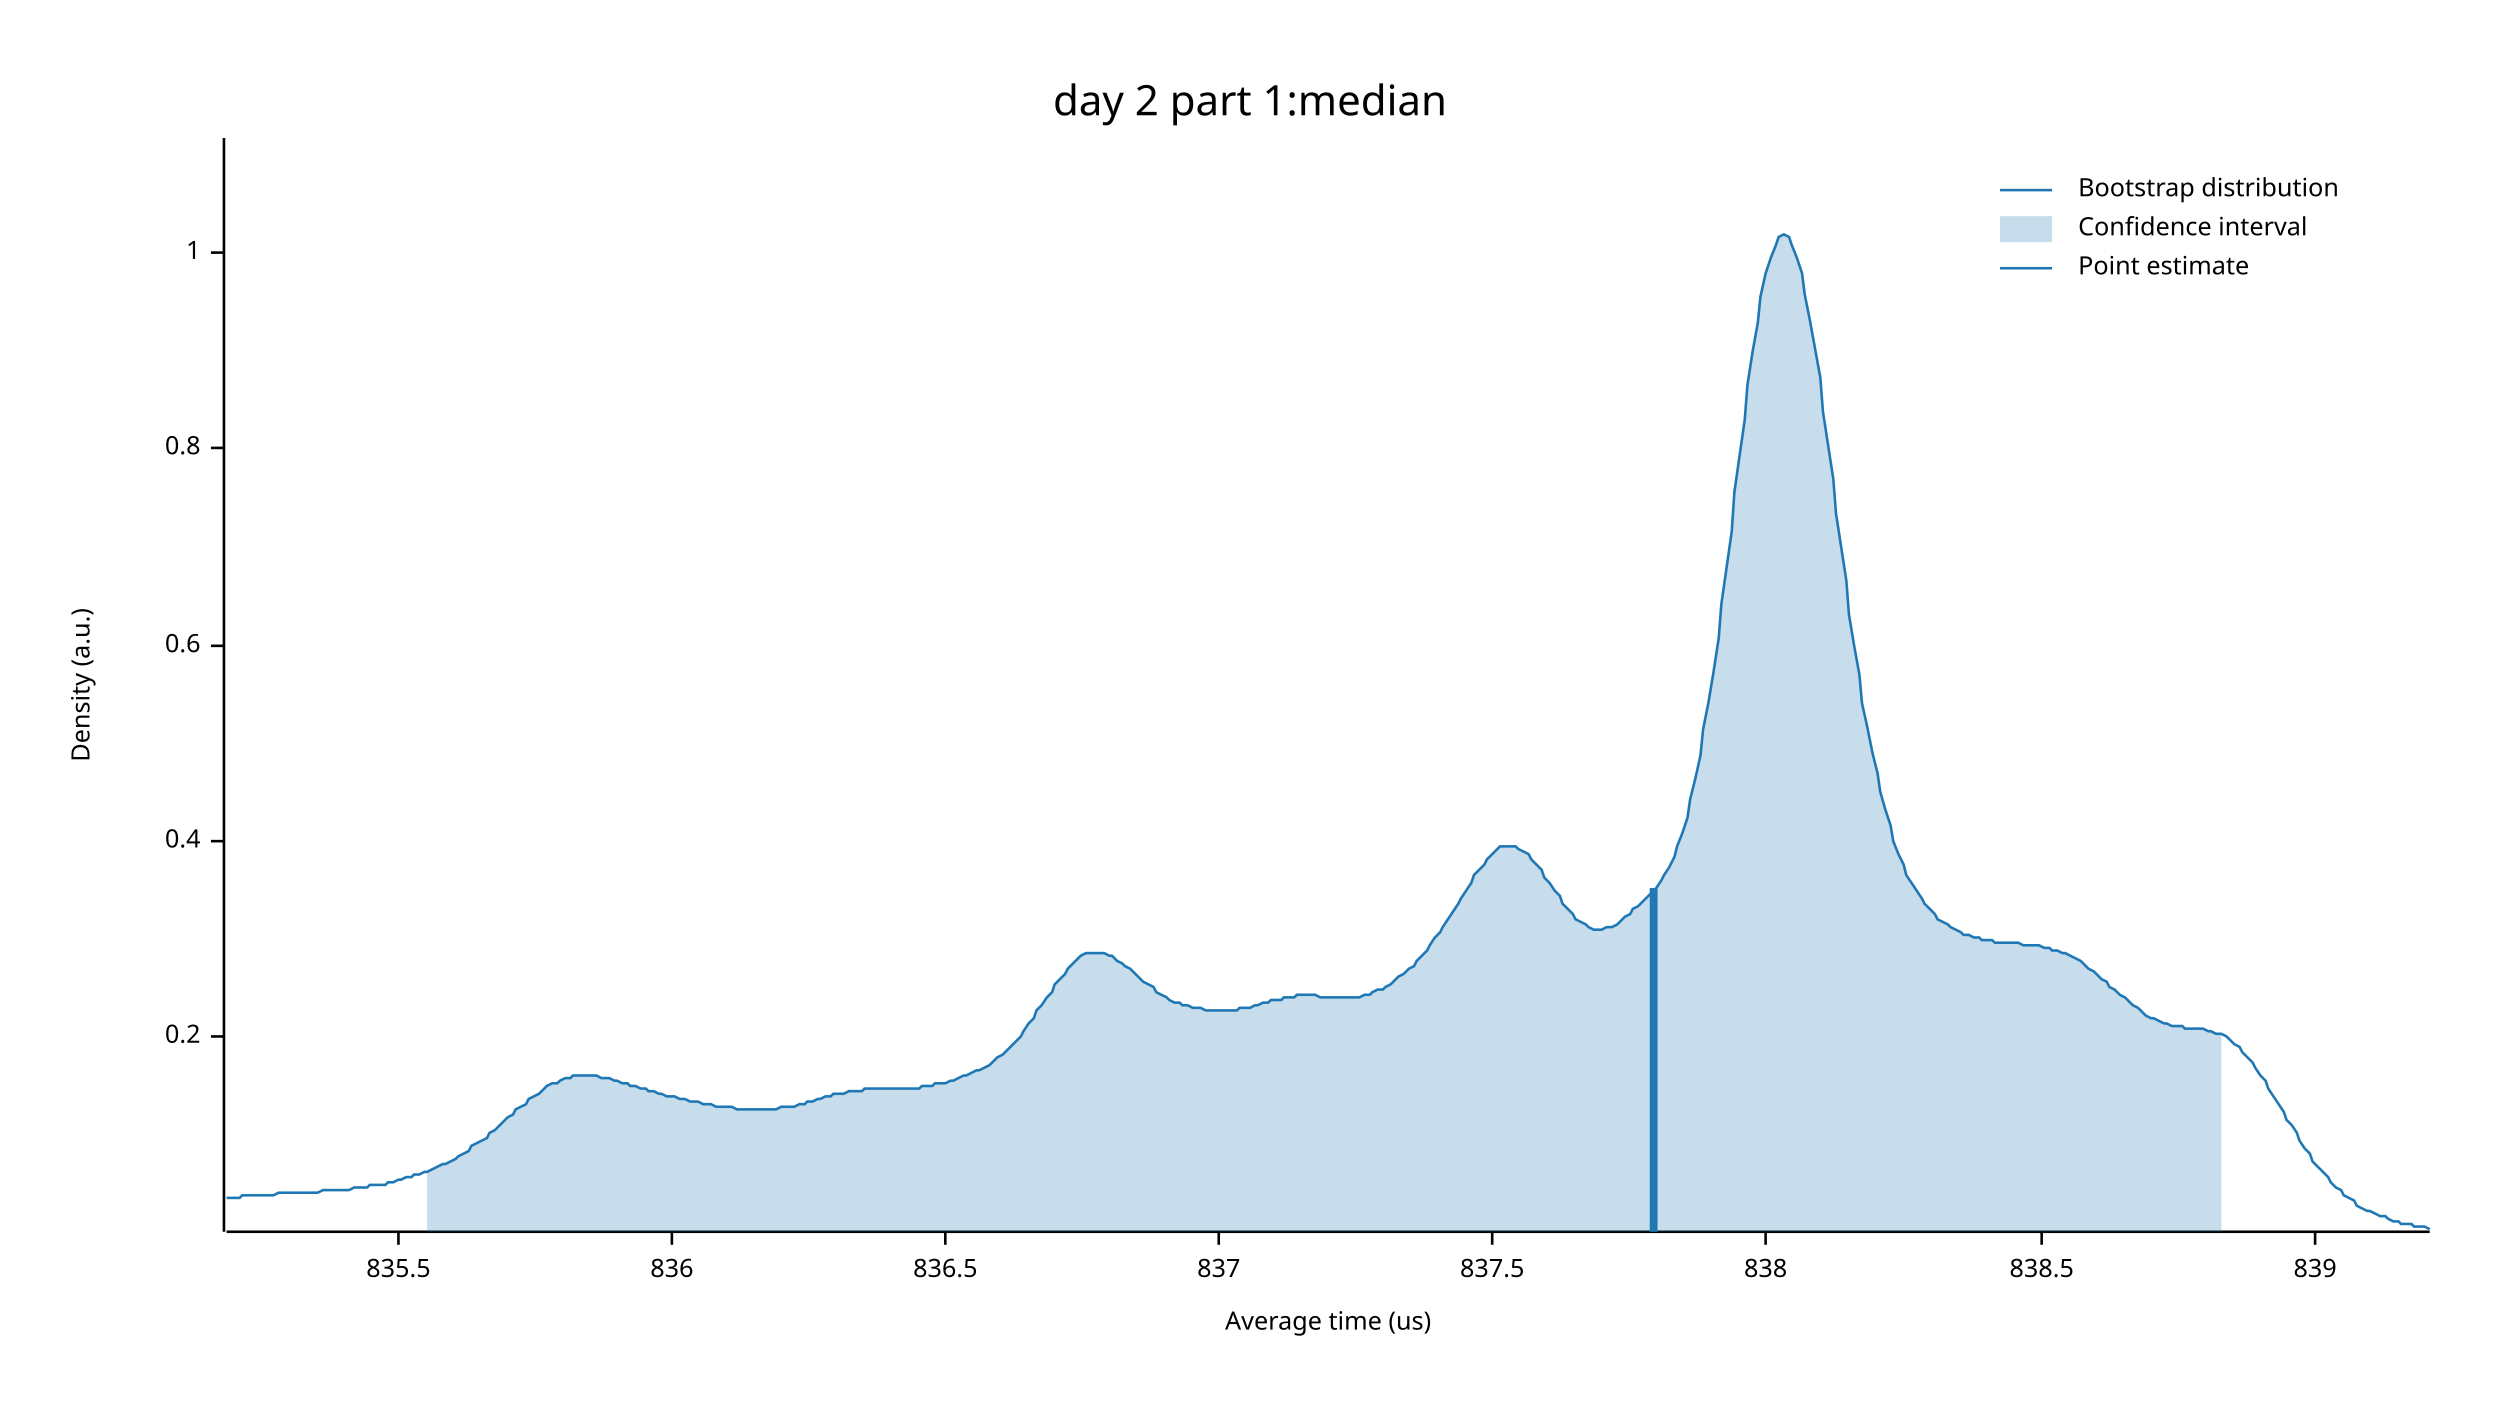
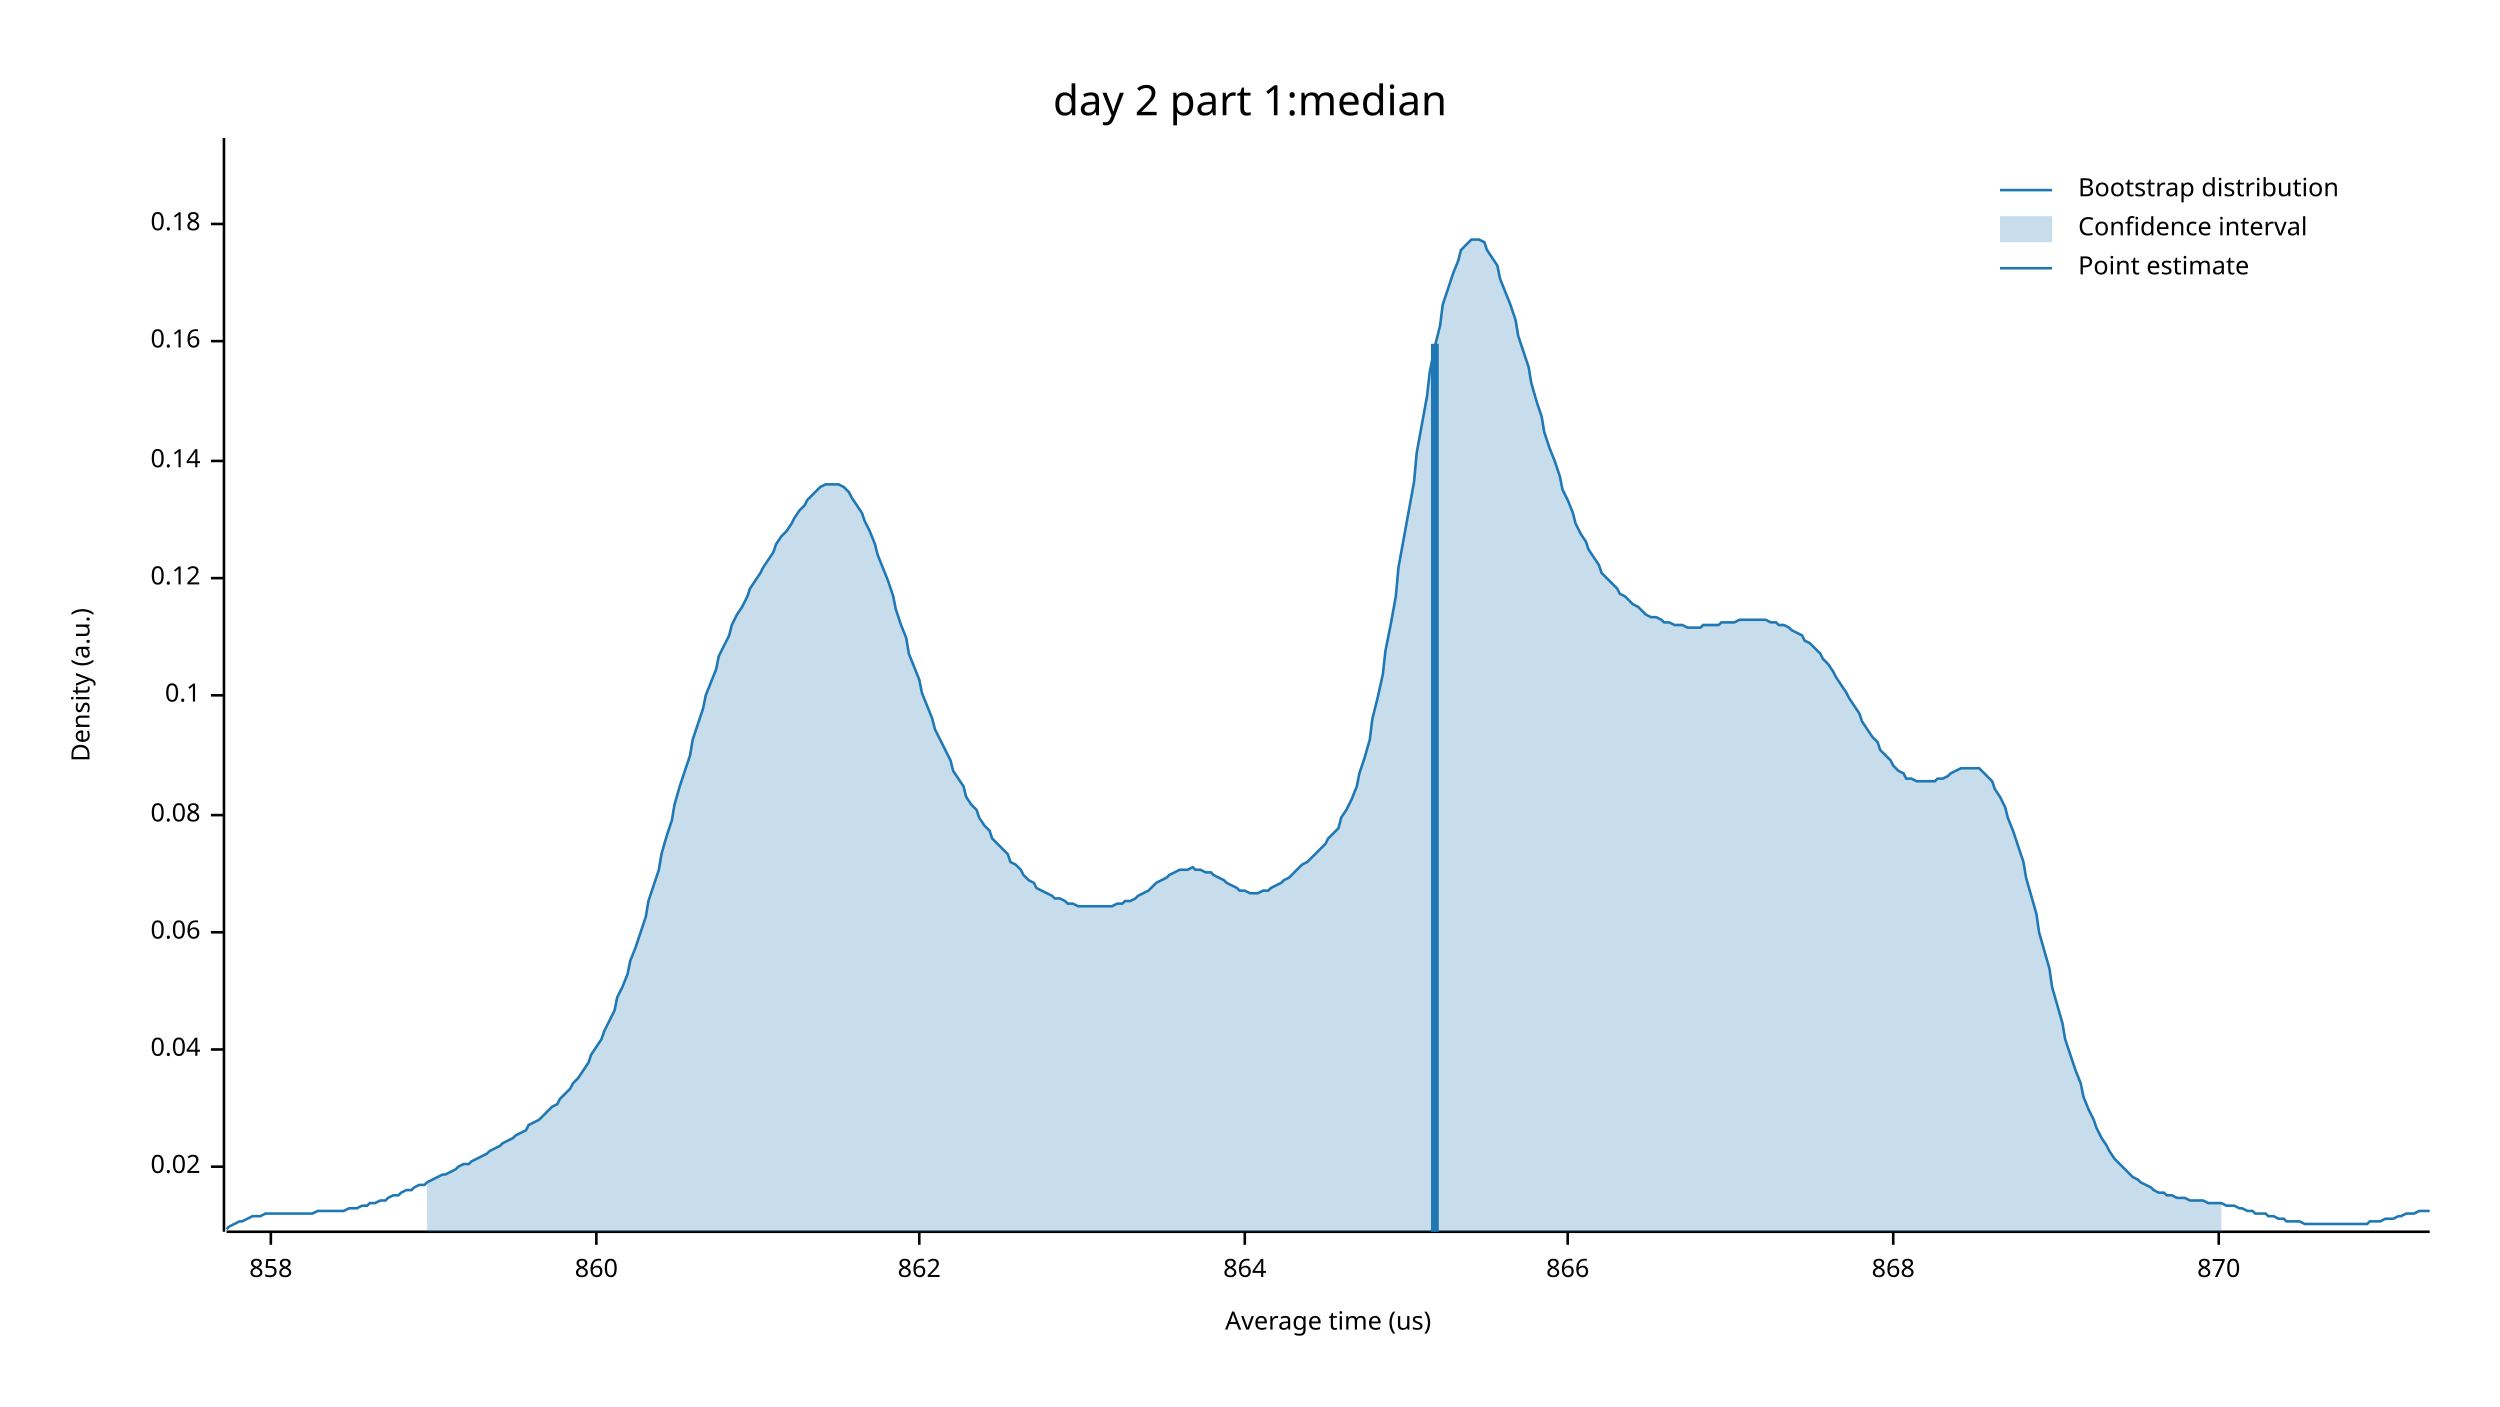
<svg xmlns="http://www.w3.org/2000/svg" width="960" height="540" viewBox="0 0 960 540">
  <text x="480" y="32" dy="0.76em" text-anchor="middle" font-family="sans-serif" font-size="16.129" opacity="1" fill="#000000">
day 2 part 1:median
</text>
  <text x="27" y="263" dy="0.76em" text-anchor="middle" font-family="sans-serif" font-size="9.677" opacity="1" fill="#000000" transform="rotate(270, 27, 263)">
Density (a.u.)
</text>
  <text x="510" y="513" dy="-0.5ex" text-anchor="middle" font-family="sans-serif" font-size="9.677" opacity="1" fill="#000000">
Average time (us)
</text>
  <polyline fill="none" opacity="1" stroke="#000000" stroke-width="1" points="86,53 86,473 " />
-   <text x="77" y="398" dy="0.5ex" text-anchor="end" font-family="sans-serif" font-size="9.677" opacity="1" fill="#000000">
- 0.2
+   <text x="77" y="448" dy="0.5ex" text-anchor="end" font-family="sans-serif" font-size="9.677" opacity="1" fill="#000000">
+ 0.02
</text>
-   <polyline fill="none" opacity="1" stroke="#000000" stroke-width="1" points="81,398 86,398 " />
-   <text x="77" y="323" dy="0.5ex" text-anchor="end" font-family="sans-serif" font-size="9.677" opacity="1" fill="#000000">
- 0.4
+   <polyline fill="none" opacity="1" stroke="#000000" stroke-width="1" points="81,448 86,448 " />
+   <text x="77" y="403" dy="0.5ex" text-anchor="end" font-family="sans-serif" font-size="9.677" opacity="1" fill="#000000">
+ 0.04
</text>
-   <polyline fill="none" opacity="1" stroke="#000000" stroke-width="1" points="81,323 86,323 " />
-   <text x="77" y="248" dy="0.5ex" text-anchor="end" font-family="sans-serif" font-size="9.677" opacity="1" fill="#000000">
- 0.6
+   <polyline fill="none" opacity="1" stroke="#000000" stroke-width="1" points="81,403 86,403 " />
+   <text x="77" y="358" dy="0.5ex" text-anchor="end" font-family="sans-serif" font-size="9.677" opacity="1" fill="#000000">
+ 0.06
</text>
-   <polyline fill="none" opacity="1" stroke="#000000" stroke-width="1" points="81,248 86,248 " />
-   <text x="77" y="172" dy="0.5ex" text-anchor="end" font-family="sans-serif" font-size="9.677" opacity="1" fill="#000000">
- 0.8
+   <polyline fill="none" opacity="1" stroke="#000000" stroke-width="1" points="81,358 86,358 " />
+   <text x="77" y="313" dy="0.5ex" text-anchor="end" font-family="sans-serif" font-size="9.677" opacity="1" fill="#000000">
+ 0.08
</text>
-   <polyline fill="none" opacity="1" stroke="#000000" stroke-width="1" points="81,172 86,172 " />
-   <text x="77" y="97" dy="0.5ex" text-anchor="end" font-family="sans-serif" font-size="9.677" opacity="1" fill="#000000">
- 1
+   <polyline fill="none" opacity="1" stroke="#000000" stroke-width="1" points="81,313 86,313 " />
+   <text x="77" y="267" dy="0.5ex" text-anchor="end" font-family="sans-serif" font-size="9.677" opacity="1" fill="#000000">
+ 0.1
</text>
-   <polyline fill="none" opacity="1" stroke="#000000" stroke-width="1" points="81,97 86,97 " />
+   <polyline fill="none" opacity="1" stroke="#000000" stroke-width="1" points="81,267 86,267 " />
+   <text x="77" y="222" dy="0.5ex" text-anchor="end" font-family="sans-serif" font-size="9.677" opacity="1" fill="#000000">
+ 0.12
+ </text>
+   <polyline fill="none" opacity="1" stroke="#000000" stroke-width="1" points="81,222 86,222 " />
+   <text x="77" y="177" dy="0.5ex" text-anchor="end" font-family="sans-serif" font-size="9.677" opacity="1" fill="#000000">
+ 0.14
+ </text>
+   <polyline fill="none" opacity="1" stroke="#000000" stroke-width="1" points="81,177 86,177 " />
+   <text x="77" y="131" dy="0.5ex" text-anchor="end" font-family="sans-serif" font-size="9.677" opacity="1" fill="#000000">
+ 0.16
+ </text>
+   <polyline fill="none" opacity="1" stroke="#000000" stroke-width="1" points="81,131 86,131 " />
+   <text x="77" y="86" dy="0.5ex" text-anchor="end" font-family="sans-serif" font-size="9.677" opacity="1" fill="#000000">
+ 0.18
+ </text>
+   <polyline fill="none" opacity="1" stroke="#000000" stroke-width="1" points="81,86 86,86 " />
  <polyline fill="none" opacity="1" stroke="#000000" stroke-width="1" points="87,473 933,473 " />
-   <text x="153" y="483" dy="0.76em" text-anchor="middle" font-family="sans-serif" font-size="9.677" opacity="1" fill="#000000">
- 835.5
+   <text x="104" y="483" dy="0.76em" text-anchor="middle" font-family="sans-serif" font-size="9.677" opacity="1" fill="#000000">
+ 858
</text>
-   <polyline fill="none" opacity="1" stroke="#000000" stroke-width="1" points="153,473 153,478 " />
-   <text x="258" y="483" dy="0.76em" text-anchor="middle" font-family="sans-serif" font-size="9.677" opacity="1" fill="#000000">
- 836
+   <polyline fill="none" opacity="1" stroke="#000000" stroke-width="1" points="104,473 104,478 " />
+   <text x="229" y="483" dy="0.76em" text-anchor="middle" font-family="sans-serif" font-size="9.677" opacity="1" fill="#000000">
+ 860
</text>
-   <polyline fill="none" opacity="1" stroke="#000000" stroke-width="1" points="258,473 258,478 " />
-   <text x="363" y="483" dy="0.76em" text-anchor="middle" font-family="sans-serif" font-size="9.677" opacity="1" fill="#000000">
- 836.5
+   <polyline fill="none" opacity="1" stroke="#000000" stroke-width="1" points="229,473 229,478 " />
+   <text x="353" y="483" dy="0.76em" text-anchor="middle" font-family="sans-serif" font-size="9.677" opacity="1" fill="#000000">
+ 862
</text>
-   <polyline fill="none" opacity="1" stroke="#000000" stroke-width="1" points="363,473 363,478 " />
-   <text x="468" y="483" dy="0.76em" text-anchor="middle" font-family="sans-serif" font-size="9.677" opacity="1" fill="#000000">
- 837
+   <polyline fill="none" opacity="1" stroke="#000000" stroke-width="1" points="353,473 353,478 " />
+   <text x="478" y="483" dy="0.76em" text-anchor="middle" font-family="sans-serif" font-size="9.677" opacity="1" fill="#000000">
+ 864
</text>
-   <polyline fill="none" opacity="1" stroke="#000000" stroke-width="1" points="468,473 468,478 " />
-   <text x="573" y="483" dy="0.76em" text-anchor="middle" font-family="sans-serif" font-size="9.677" opacity="1" fill="#000000">
- 837.5
+   <polyline fill="none" opacity="1" stroke="#000000" stroke-width="1" points="478,473 478,478 " />
+   <text x="602" y="483" dy="0.76em" text-anchor="middle" font-family="sans-serif" font-size="9.677" opacity="1" fill="#000000">
+ 866
</text>
-   <polyline fill="none" opacity="1" stroke="#000000" stroke-width="1" points="573,473 573,478 " />
-   <text x="678" y="483" dy="0.76em" text-anchor="middle" font-family="sans-serif" font-size="9.677" opacity="1" fill="#000000">
- 838
+   <polyline fill="none" opacity="1" stroke="#000000" stroke-width="1" points="602,473 602,478 " />
+   <text x="727" y="483" dy="0.76em" text-anchor="middle" font-family="sans-serif" font-size="9.677" opacity="1" fill="#000000">
+ 868
</text>
-   <polyline fill="none" opacity="1" stroke="#000000" stroke-width="1" points="678,473 678,478 " />
-   <text x="784" y="483" dy="0.76em" text-anchor="middle" font-family="sans-serif" font-size="9.677" opacity="1" fill="#000000">
- 838.5
+   <polyline fill="none" opacity="1" stroke="#000000" stroke-width="1" points="727,473 727,478 " />
+   <text x="852" y="483" dy="0.76em" text-anchor="middle" font-family="sans-serif" font-size="9.677" opacity="1" fill="#000000">
+ 870
</text>
-   <polyline fill="none" opacity="1" stroke="#000000" stroke-width="1" points="784,473 784,478 " />
-   <text x="889" y="483" dy="0.76em" text-anchor="middle" font-family="sans-serif" font-size="9.677" opacity="1" fill="#000000">
- 839
- </text>
-   <polyline fill="none" opacity="1" stroke="#000000" stroke-width="1" points="889,473 889,478 " />
-   <polyline fill="none" opacity="1" stroke="#1F78B4" stroke-width="1" points="87,460 88,460 90,460 92,460 93,459 95,459 97,459 98,459 100,459 102,459 103,459 105,459 107,458 109,458 110,458 112,458 114,458 115,458 117,458 119,458 120,458 122,458 124,457 125,457 127,457 129,457 131,457 132,457 134,457 136,456 137,456 139,456 141,456 142,455 144,455 146,455 148,455 149,454 151,454 153,453 154,453 156,452 158,452 159,451 161,451 163,450 164,450 166,449 168,448 170,447 171,447 173,446 175,445 176,444 178,443 180,442 181,440 183,439 185,438 187,437 188,435 190,434 192,432 193,431 195,429 197,428 198,426 200,425 202,424 203,422 205,421 207,420 209,418 210,417 212,416 214,416 215,415 217,414 219,414 220,413 222,413 224,413 226,413 227,413 229,413 231,414 232,414 234,414 236,415 237,415 239,416 241,416 242,417 244,417 246,418 248,418 249,419 251,419 253,420 254,420 256,421 258,421 259,421 261,422 263,422 265,423 266,423 268,423 270,424 271,424 273,424 275,425 276,425 278,425 280,425 281,425 283,426 285,426 287,426 288,426 290,426 292,426 293,426 295,426 297,426 298,426 300,425 302,425 304,425 305,425 307,424 309,424 310,423 312,423 314,422 315,422 317,421 319,421 320,420 322,420 324,420 326,419 327,419 329,419 331,419 332,418 334,418 336,418 337,418 339,418 341,418 343,418 344,418 346,418 348,418 349,418 351,418 353,418 354,417 356,417 358,417 359,416 361,416 363,416 365,415 366,415 368,414 370,413 371,413 373,412 375,411 376,411 378,410 380,409 381,408 383,406 385,405 387,403 388,402 390,400 392,398 393,396 395,393 397,391 398,388 400,386 402,383 404,381 405,378 407,376 409,374 410,372 412,370 414,368 415,367 417,366 419,366 420,366 422,366 424,366 426,367 427,367 429,369 431,370 432,371 434,372 436,374 437,375 439,377 441,378 443,379 444,381 446,382 448,383 449,384 451,385 453,385 454,386 456,386 458,387 459,387 461,387 463,388 465,388 466,388 468,388 470,388 471,388 473,388 475,388 476,387 478,387 480,387 482,386 483,386 485,385 487,385 488,384 490,384 492,384 493,383 495,383 497,383 498,382 500,382 502,382 504,382 505,382 507,383 509,383 510,383 512,383 514,383 515,383 517,383 519,383 521,383 522,383 524,382 526,382 527,381 529,380 531,380 532,379 534,378 536,376 537,375 539,374 541,372 543,371 544,369 546,367 548,365 549,363 551,360 553,358 554,356 556,353 558,350 560,347 561,345 563,342 565,339 566,336 568,334 570,332 571,330 573,328 575,326 576,325 578,325 580,325 582,325 583,326 585,327 587,328 588,330 590,332 592,334 593,337 595,339 597,342 599,344 600,347 602,349 604,351 605,353 607,354 609,355 610,356 612,357 614,357 615,357 617,356 619,356 621,355 622,354 624,352 626,351 627,349 629,348 631,346 632,345 634,343 636,341 638,338 639,336 641,333 643,329 644,325 646,320 648,314 649,307 651,299 653,290 654,280 656,270 658,258 660,245 661,232 663,218 665,204 666,189 668,175 670,161 671,148 673,135 675,124 676,114 678,105 680,99 682,94 683,91 685,90 687,91 688,94 690,99 692,105 693,113 695,123 697,134 699,145 700,158 702,171 704,184 705,197 707,210 709,223 710,236 712,248 714,259 715,270 717,279 719,289 721,297 722,304 724,311 726,317 727,323 729,328 731,332 732,336 734,339 736,342 738,345 739,347 741,349 743,351 744,353 746,354 748,355 749,356 751,357 753,358 754,359 756,359 758,360 760,360 761,361 763,361 765,361 766,362 768,362 770,362 771,362 773,362 775,362 777,363 778,363 780,363 782,363 783,363 785,364 787,364 788,365 790,365 792,366 793,366 795,367 797,368 799,369 800,370 802,372 804,373 805,374 807,376 809,377 810,379 812,380 814,382 816,383 817,384 819,386 821,387 822,388 824,390 826,391 827,391 829,392 831,393 832,393 834,394 836,394 838,394 839,395 841,395 843,395 844,395 846,395 848,396 849,396 851,397 853,397 855,398 856,399 858,401 860,402 861,404 863,406 865,408 866,410 868,413 870,415 871,418 873,421 875,424 877,427 878,430 880,432 882,435 883,438 885,441 887,443 888,446 890,448 892,450 894,452 895,454 897,456 899,457 900,459 902,460 904,461 905,463 907,464 909,465 910,465 912,466 914,467 916,467 917,468 919,469 921,469 922,470 924,470 926,470 927,471 929,471 931,471 933,472 " />
-   <polygon opacity="0.25" fill="#1F78B4" points="164,450 166,449 168,448 170,447 171,447 173,446 175,445 176,444 178,443 180,442 181,440 183,439 185,438 187,437 188,435 190,434 192,432 193,431 195,429 197,428 198,426 200,425 202,424 203,422 205,421 207,420 209,418 210,417 212,416 214,416 215,415 217,414 219,414 220,413 222,413 224,413 226,413 227,413 229,413 231,414 232,414 234,414 236,415 237,415 239,416 241,416 242,417 244,417 246,418 248,418 249,419 251,419 253,420 254,420 256,421 258,421 259,421 261,422 263,422 265,423 266,423 268,423 270,424 271,424 273,424 275,425 276,425 278,425 280,425 281,425 283,426 285,426 287,426 288,426 290,426 292,426 293,426 295,426 297,426 298,426 300,425 302,425 304,425 305,425 307,424 309,424 310,423 312,423 314,422 315,422 317,421 319,421 320,420 322,420 324,420 326,419 327,419 329,419 331,419 332,418 334,418 336,418 337,418 339,418 341,418 343,418 344,418 346,418 348,418 349,418 351,418 353,418 354,417 356,417 358,417 359,416 361,416 363,416 365,415 366,415 368,414 370,413 371,413 373,412 375,411 376,411 378,410 380,409 381,408 383,406 385,405 387,403 388,402 390,400 392,398 393,396 395,393 397,391 398,388 400,386 402,383 404,381 405,378 407,376 409,374 410,372 412,370 414,368 415,367 417,366 419,366 420,366 422,366 424,366 426,367 427,367 429,369 431,370 432,371 434,372 436,374 437,375 439,377 441,378 443,379 444,381 446,382 448,383 449,384 451,385 453,385 454,386 456,386 458,387 459,387 461,387 463,388 465,388 466,388 468,388 470,388 471,388 473,388 475,388 476,387 478,387 480,387 482,386 483,386 485,385 487,385 488,384 490,384 492,384 493,383 495,383 497,383 498,382 500,382 502,382 504,382 505,382 507,383 509,383 510,383 512,383 514,383 515,383 517,383 519,383 521,383 522,383 524,382 526,382 527,381 529,380 531,380 532,379 534,378 536,376 537,375 539,374 541,372 543,371 544,369 546,367 548,365 549,363 551,360 553,358 554,356 556,353 558,350 560,347 561,345 563,342 565,339 566,336 568,334 570,332 571,330 573,328 575,326 576,325 578,325 580,325 582,325 583,326 585,327 587,328 588,330 590,332 592,334 593,337 595,339 597,342 599,344 600,347 602,349 604,351 605,353 607,354 609,355 610,356 612,357 614,357 615,357 617,356 619,356 621,355 622,354 624,352 626,351 627,349 629,348 631,346 632,345 634,343 636,341 638,338 639,336 641,333 643,329 644,325 646,320 648,314 649,307 651,299 653,290 654,280 656,270 658,258 660,245 661,232 663,218 665,204 666,189 668,175 670,161 671,148 673,135 675,124 676,114 678,105 680,99 682,94 683,91 685,90 687,91 688,94 690,99 692,105 693,113 695,123 697,134 699,145 700,158 702,171 704,184 705,197 707,210 709,223 710,236 712,248 714,259 715,270 717,279 719,289 721,297 722,304 724,311 726,317 727,323 729,328 731,332 732,336 734,339 736,342 738,345 739,347 741,349 743,351 744,353 746,354 748,355 749,356 751,357 753,358 754,359 756,359 758,360 760,360 761,361 763,361 765,361 766,362 768,362 770,362 771,362 773,362 775,362 777,363 778,363 780,363 782,363 783,363 785,364 787,364 788,365 790,365 792,366 793,366 795,367 797,368 799,369 800,370 802,372 804,373 805,374 807,376 809,377 810,379 812,380 814,382 816,383 817,384 819,386 821,387 822,388 824,390 826,391 827,391 829,392 831,393 832,393 834,394 836,394 838,394 839,395 841,395 843,395 844,395 846,395 848,396 849,396 851,397 853,397 853,473 164,473 " />
-   <polyline fill="none" opacity="1" stroke="#1F78B4" stroke-width="3" points="635,473 635,341 " />
+   <polyline fill="none" opacity="1" stroke="#000000" stroke-width="1" points="852,473 852,478 " />
+   <polyline fill="none" opacity="1" stroke="#1F78B4" stroke-width="1" points="87,472 88,471 90,470 92,469 93,469 95,468 97,467 98,467 100,467 102,466 103,466 105,466 107,466 109,466 110,466 112,466 114,466 115,466 117,466 119,466 120,466 122,465 124,465 125,465 127,465 129,465 131,465 132,465 134,464 136,464 137,464 139,463 141,463 142,462 144,462 146,461 148,461 149,460 151,459 153,459 154,458 156,457 158,457 159,456 161,455 163,455 164,454 166,453 168,452 170,451 171,451 173,450 175,449 176,448 178,447 180,447 181,446 183,445 185,444 187,443 188,442 190,441 192,440 193,439 195,438 197,437 198,436 200,435 202,434 203,432 205,431 207,430 209,428 210,427 212,425 214,424 215,422 217,420 219,418 220,416 222,414 224,411 226,408 227,405 229,402 231,399 232,396 234,392 236,388 237,383 239,379 241,374 242,369 244,364 246,358 248,352 249,346 251,340 253,334 254,328 256,321 258,315 259,309 261,302 263,296 265,290 266,284 268,278 270,272 271,267 273,262 275,257 276,252 278,248 280,244 281,240 283,236 285,233 287,229 288,226 290,223 292,220 293,218 295,215 297,212 298,209 300,206 302,204 304,201 305,199 307,196 309,194 310,192 312,190 314,188 315,187 317,186 319,186 320,186 322,186 324,187 326,189 327,191 329,194 331,197 332,200 334,204 336,209 337,213 339,218 341,223 343,229 344,234 346,240 348,245 349,251 351,256 353,261 354,266 356,271 358,276 359,280 361,284 363,288 365,292 366,296 368,299 370,302 371,306 373,309 375,311 376,314 378,317 380,319 381,322 383,324 385,326 387,328 388,331 390,332 392,334 393,336 395,338 397,339 398,341 400,342 402,343 404,344 405,345 407,345 409,346 410,347 412,347 414,348 415,348 417,348 419,348 420,348 422,348 424,348 426,348 427,348 429,347 431,347 432,346 434,346 436,345 437,344 439,343 441,342 443,340 444,339 446,338 448,337 449,336 451,335 453,334 454,334 456,334 458,333 459,334 461,334 463,335 465,335 466,336 468,337 470,338 471,339 473,340 475,341 476,342 478,342 480,343 482,343 483,343 485,342 487,342 488,341 490,340 492,339 493,338 495,337 497,335 498,334 500,332 502,331 504,329 505,328 507,326 509,324 510,322 512,320 514,318 515,314 517,311 519,307 521,302 522,297 524,291 526,284 527,276 529,268 531,259 532,250 534,240 536,229 537,218 539,207 541,196 543,185 544,174 546,163 548,152 549,143 551,133 553,125 554,117 556,111 558,105 560,100 561,96 563,94 565,92 566,92 568,92 570,93 571,96 573,99 575,102 576,107 578,112 580,117 582,123 583,129 585,135 587,141 588,147 590,154 592,160 593,166 595,172 597,177 599,183 600,188 602,192 604,197 605,201 607,205 609,208 610,211 612,214 614,217 615,220 617,222 619,224 621,226 622,228 624,229 626,231 627,232 629,233 631,235 632,236 634,237 636,237 638,238 639,239 641,239 643,240 644,240 646,240 648,241 649,241 651,241 653,241 654,240 656,240 658,240 660,240 661,239 663,239 665,239 666,239 668,238 670,238 671,238 673,238 675,238 676,238 678,238 680,239 682,239 683,240 685,240 687,241 688,242 690,243 692,244 693,246 695,247 697,249 699,251 700,253 702,255 704,258 705,260 707,263 709,266 710,268 712,271 714,274 715,277 717,280 719,283 721,285 722,288 724,290 726,292 727,294 729,296 731,297 732,299 734,299 736,300 738,300 739,300 741,300 743,300 744,299 746,299 748,298 749,297 751,296 753,295 754,295 756,295 758,295 760,295 761,296 763,298 765,300 766,303 768,306 770,310 771,314 773,319 775,325 777,331 778,337 780,344 782,351 783,358 785,365 787,372 788,379 790,386 792,393 793,399 795,405 797,411 799,416 800,421 802,426 804,430 805,433 807,437 809,440 810,442 812,445 814,447 816,449 817,450 819,452 821,453 822,454 824,455 826,456 827,457 829,458 831,458 832,459 834,459 836,460 838,460 839,460 841,461 843,461 844,461 846,461 848,462 849,462 851,462 853,462 855,463 856,463 858,463 860,464 861,464 863,465 865,465 866,466 868,466 870,466 871,467 873,467 875,468 877,468 878,469 880,469 882,469 883,469 885,470 887,470 888,470 890,470 892,470 894,470 895,470 897,470 899,470 900,470 902,470 904,470 905,470 907,470 909,470 910,469 912,469 914,469 916,468 917,468 919,468 921,467 922,467 924,466 926,466 927,466 929,465 931,465 933,465 " />
+   <polygon opacity="0.25" fill="#1F78B4" points="164,454 166,453 168,452 170,451 171,451 173,450 175,449 176,448 178,447 180,447 181,446 183,445 185,444 187,443 188,442 190,441 192,440 193,439 195,438 197,437 198,436 200,435 202,434 203,432 205,431 207,430 209,428 210,427 212,425 214,424 215,422 217,420 219,418 220,416 222,414 224,411 226,408 227,405 229,402 231,399 232,396 234,392 236,388 237,383 239,379 241,374 242,369 244,364 246,358 248,352 249,346 251,340 253,334 254,328 256,321 258,315 259,309 261,302 263,296 265,290 266,284 268,278 270,272 271,267 273,262 275,257 276,252 278,248 280,244 281,240 283,236 285,233 287,229 288,226 290,223 292,220 293,218 295,215 297,212 298,209 300,206 302,204 304,201 305,199 307,196 309,194 310,192 312,190 314,188 315,187 317,186 319,186 320,186 322,186 324,187 326,189 327,191 329,194 331,197 332,200 334,204 336,209 337,213 339,218 341,223 343,229 344,234 346,240 348,245 349,251 351,256 353,261 354,266 356,271 358,276 359,280 361,284 363,288 365,292 366,296 368,299 370,302 371,306 373,309 375,311 376,314 378,317 380,319 381,322 383,324 385,326 387,328 388,331 390,332 392,334 393,336 395,338 397,339 398,341 400,342 402,343 404,344 405,345 407,345 409,346 410,347 412,347 414,348 415,348 417,348 419,348 420,348 422,348 424,348 426,348 427,348 429,347 431,347 432,346 434,346 436,345 437,344 439,343 441,342 443,340 444,339 446,338 448,337 449,336 451,335 453,334 454,334 456,334 458,333 459,334 461,334 463,335 465,335 466,336 468,337 470,338 471,339 473,340 475,341 476,342 478,342 480,343 482,343 483,343 485,342 487,342 488,341 490,340 492,339 493,338 495,337 497,335 498,334 500,332 502,331 504,329 505,328 507,326 509,324 510,322 512,320 514,318 515,314 517,311 519,307 521,302 522,297 524,291 526,284 527,276 529,268 531,259 532,250 534,240 536,229 537,218 539,207 541,196 543,185 544,174 546,163 548,152 549,143 551,133 553,125 554,117 556,111 558,105 560,100 561,96 563,94 565,92 566,92 568,92 570,93 571,96 573,99 575,102 576,107 578,112 580,117 582,123 583,129 585,135 587,141 588,147 590,154 592,160 593,166 595,172 597,177 599,183 600,188 602,192 604,197 605,201 607,205 609,208 610,211 612,214 614,217 615,220 617,222 619,224 621,226 622,228 624,229 626,231 627,232 629,233 631,235 632,236 634,237 636,237 638,238 639,239 641,239 643,240 644,240 646,240 648,241 649,241 651,241 653,241 654,240 656,240 658,240 660,240 661,239 663,239 665,239 666,239 668,238 670,238 671,238 673,238 675,238 676,238 678,238 680,239 682,239 683,240 685,240 687,241 688,242 690,243 692,244 693,246 695,247 697,249 699,251 700,253 702,255 704,258 705,260 707,263 709,266 710,268 712,271 714,274 715,277 717,280 719,283 721,285 722,288 724,290 726,292 727,294 729,296 731,297 732,299 734,299 736,300 738,300 739,300 741,300 743,300 744,299 746,299 748,298 749,297 751,296 753,295 754,295 756,295 758,295 760,295 761,296 763,298 765,300 766,303 768,306 770,310 771,314 773,319 775,325 777,331 778,337 780,344 782,351 783,358 785,365 787,372 788,379 790,386 792,393 793,399 795,405 797,411 799,416 800,421 802,426 804,430 805,433 807,437 809,440 810,442 812,445 814,447 816,449 817,450 819,452 821,453 822,454 824,455 826,456 827,457 829,458 831,458 832,459 834,459 836,460 838,460 839,460 841,461 843,461 844,461 846,461 848,462 849,462 851,462 853,462 853,473 164,473 " />
+   <polyline fill="none" opacity="1" stroke="#1F78B4" stroke-width="3" points="551,473 551,132 " />
  <text x="798" y="68" dy="0.76em" text-anchor="start" font-family="sans-serif" font-size="9.677" opacity="1" fill="#000000">
Bootstrap distribution
</text>
  <text x="798" y="83" dy="0.76em" text-anchor="start" font-family="sans-serif" font-size="9.677" opacity="1" fill="#000000">
Confidence interval
</text>
  <text x="798" y="98" dy="0.76em" text-anchor="start" font-family="sans-serif" font-size="9.677" opacity="1" fill="#000000">
Point estimate
</text>
  <polyline fill="none" opacity="1" stroke="#1F78B4" stroke-width="1" points="768,73 788,73 " />
  <rect x="768" y="83" width="20" height="10" opacity="0.25" fill="#1F78B4" stroke="none" />
  <polyline fill="none" opacity="1" stroke="#1F78B4" stroke-width="1" points="768,103 788,103 " />
</svg>
